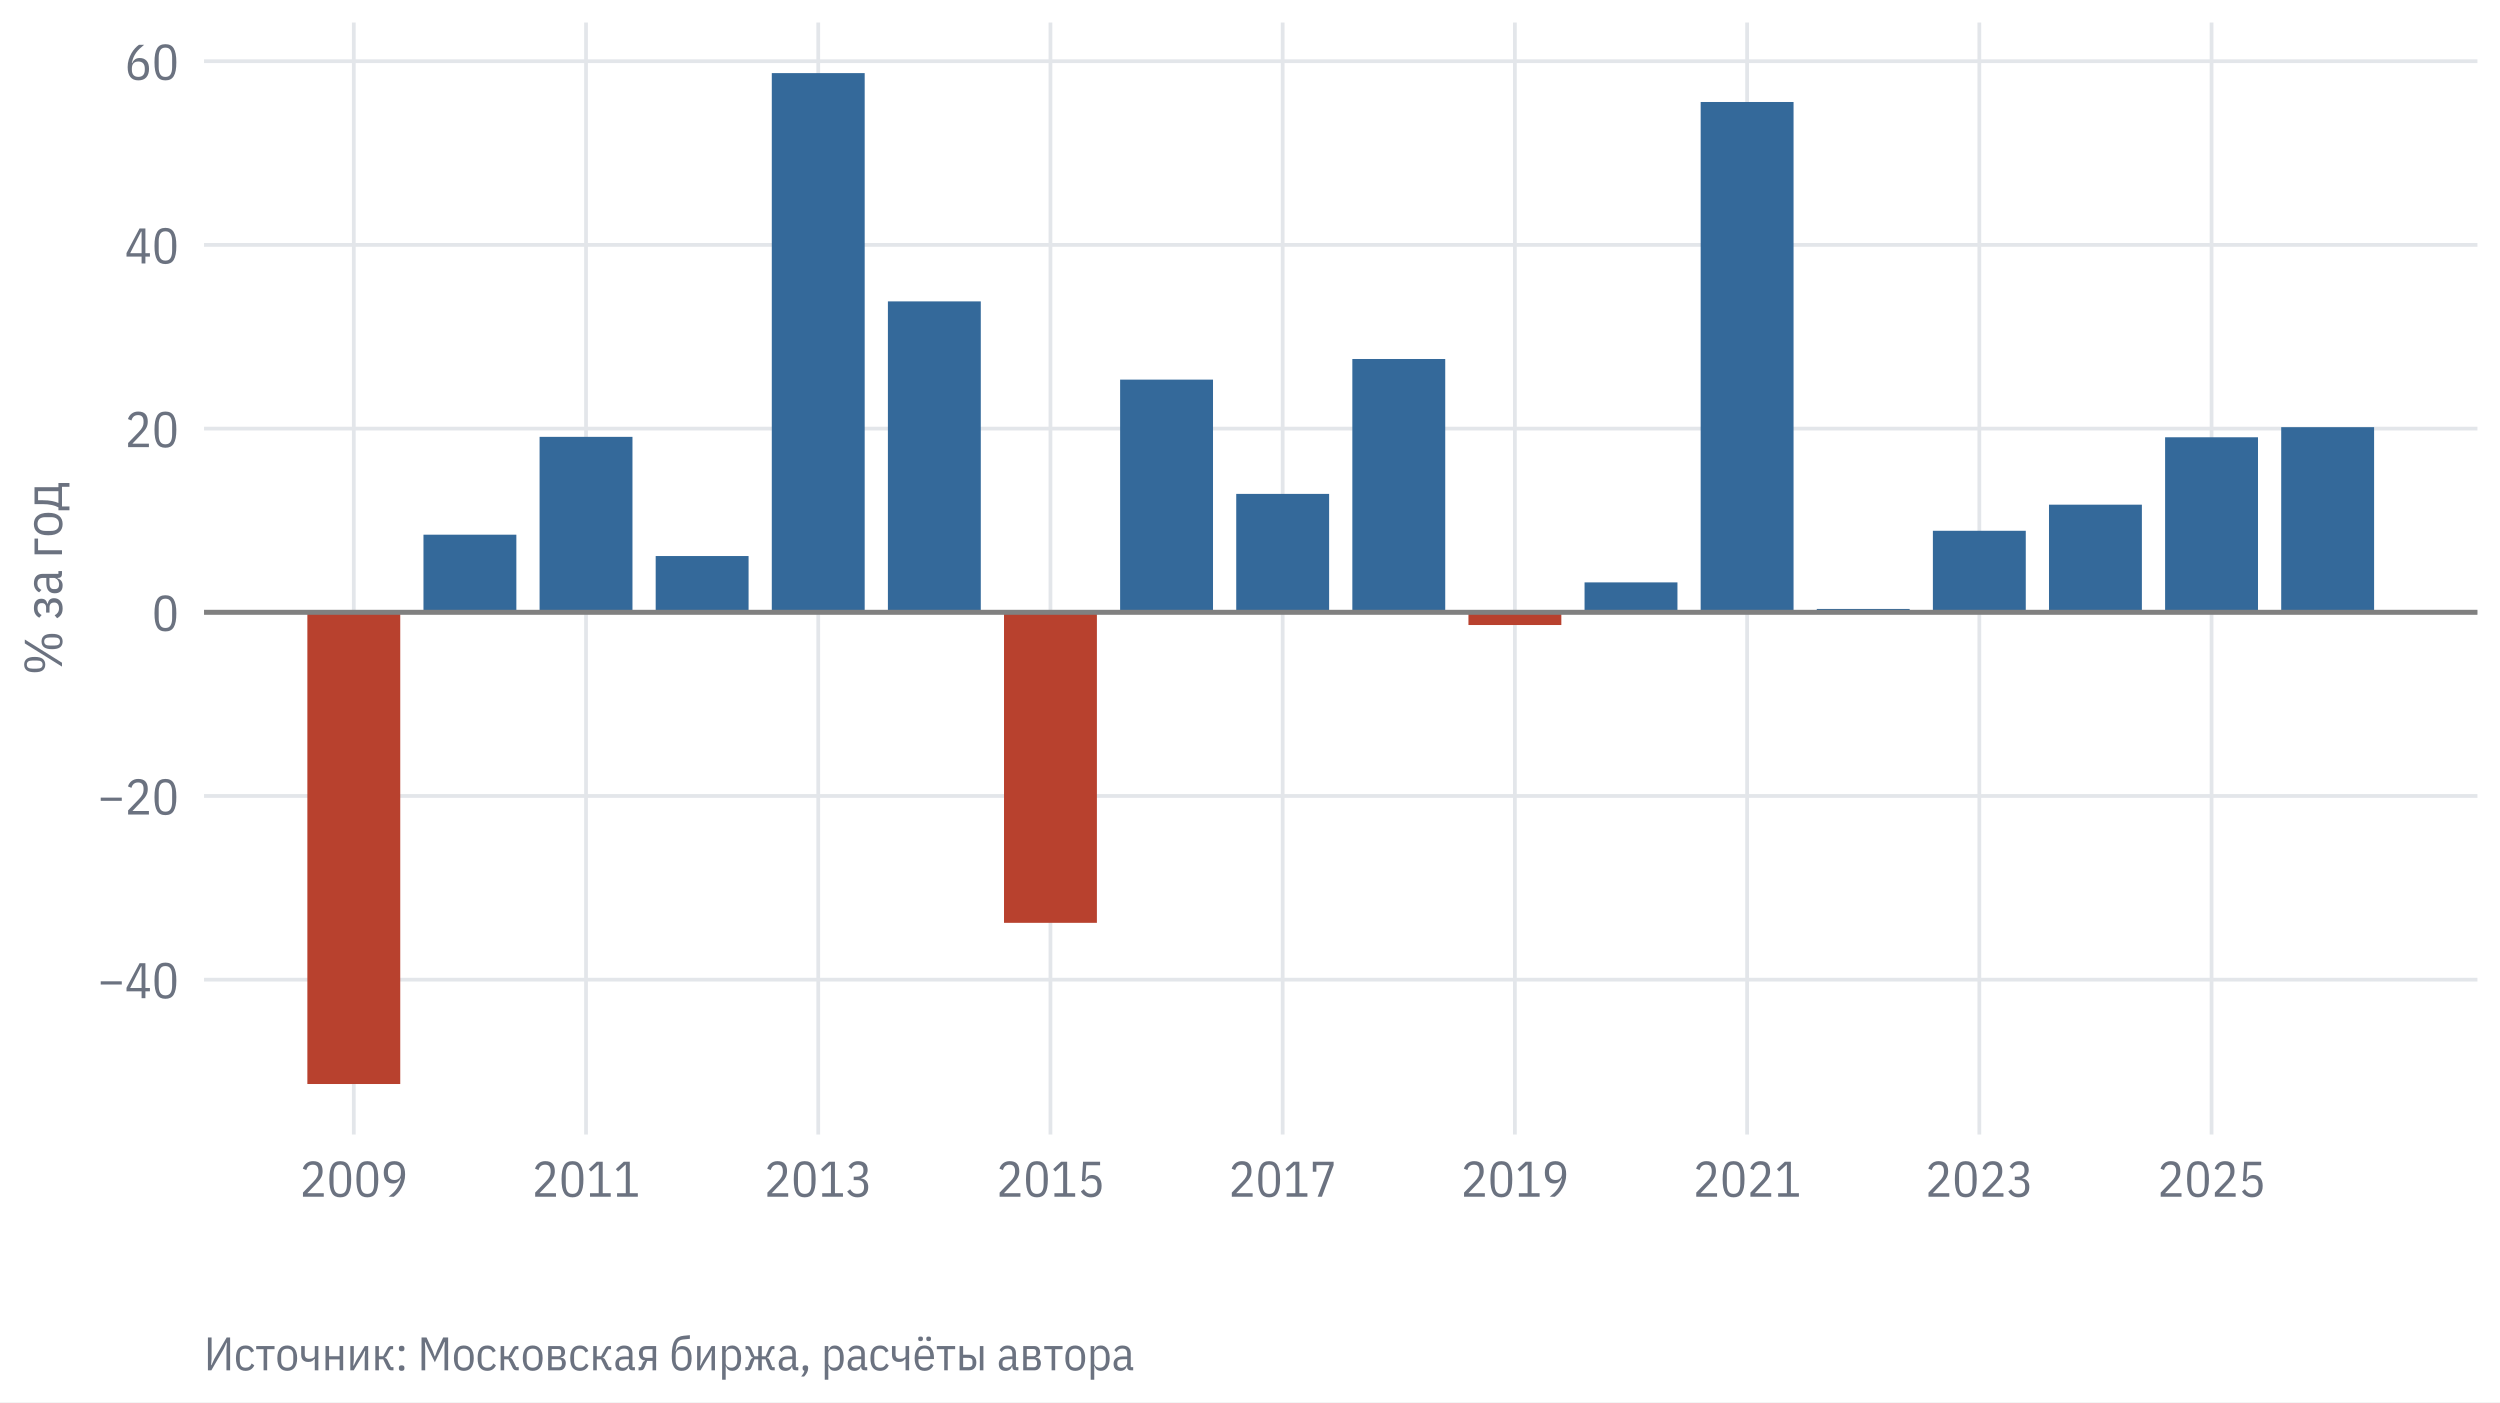
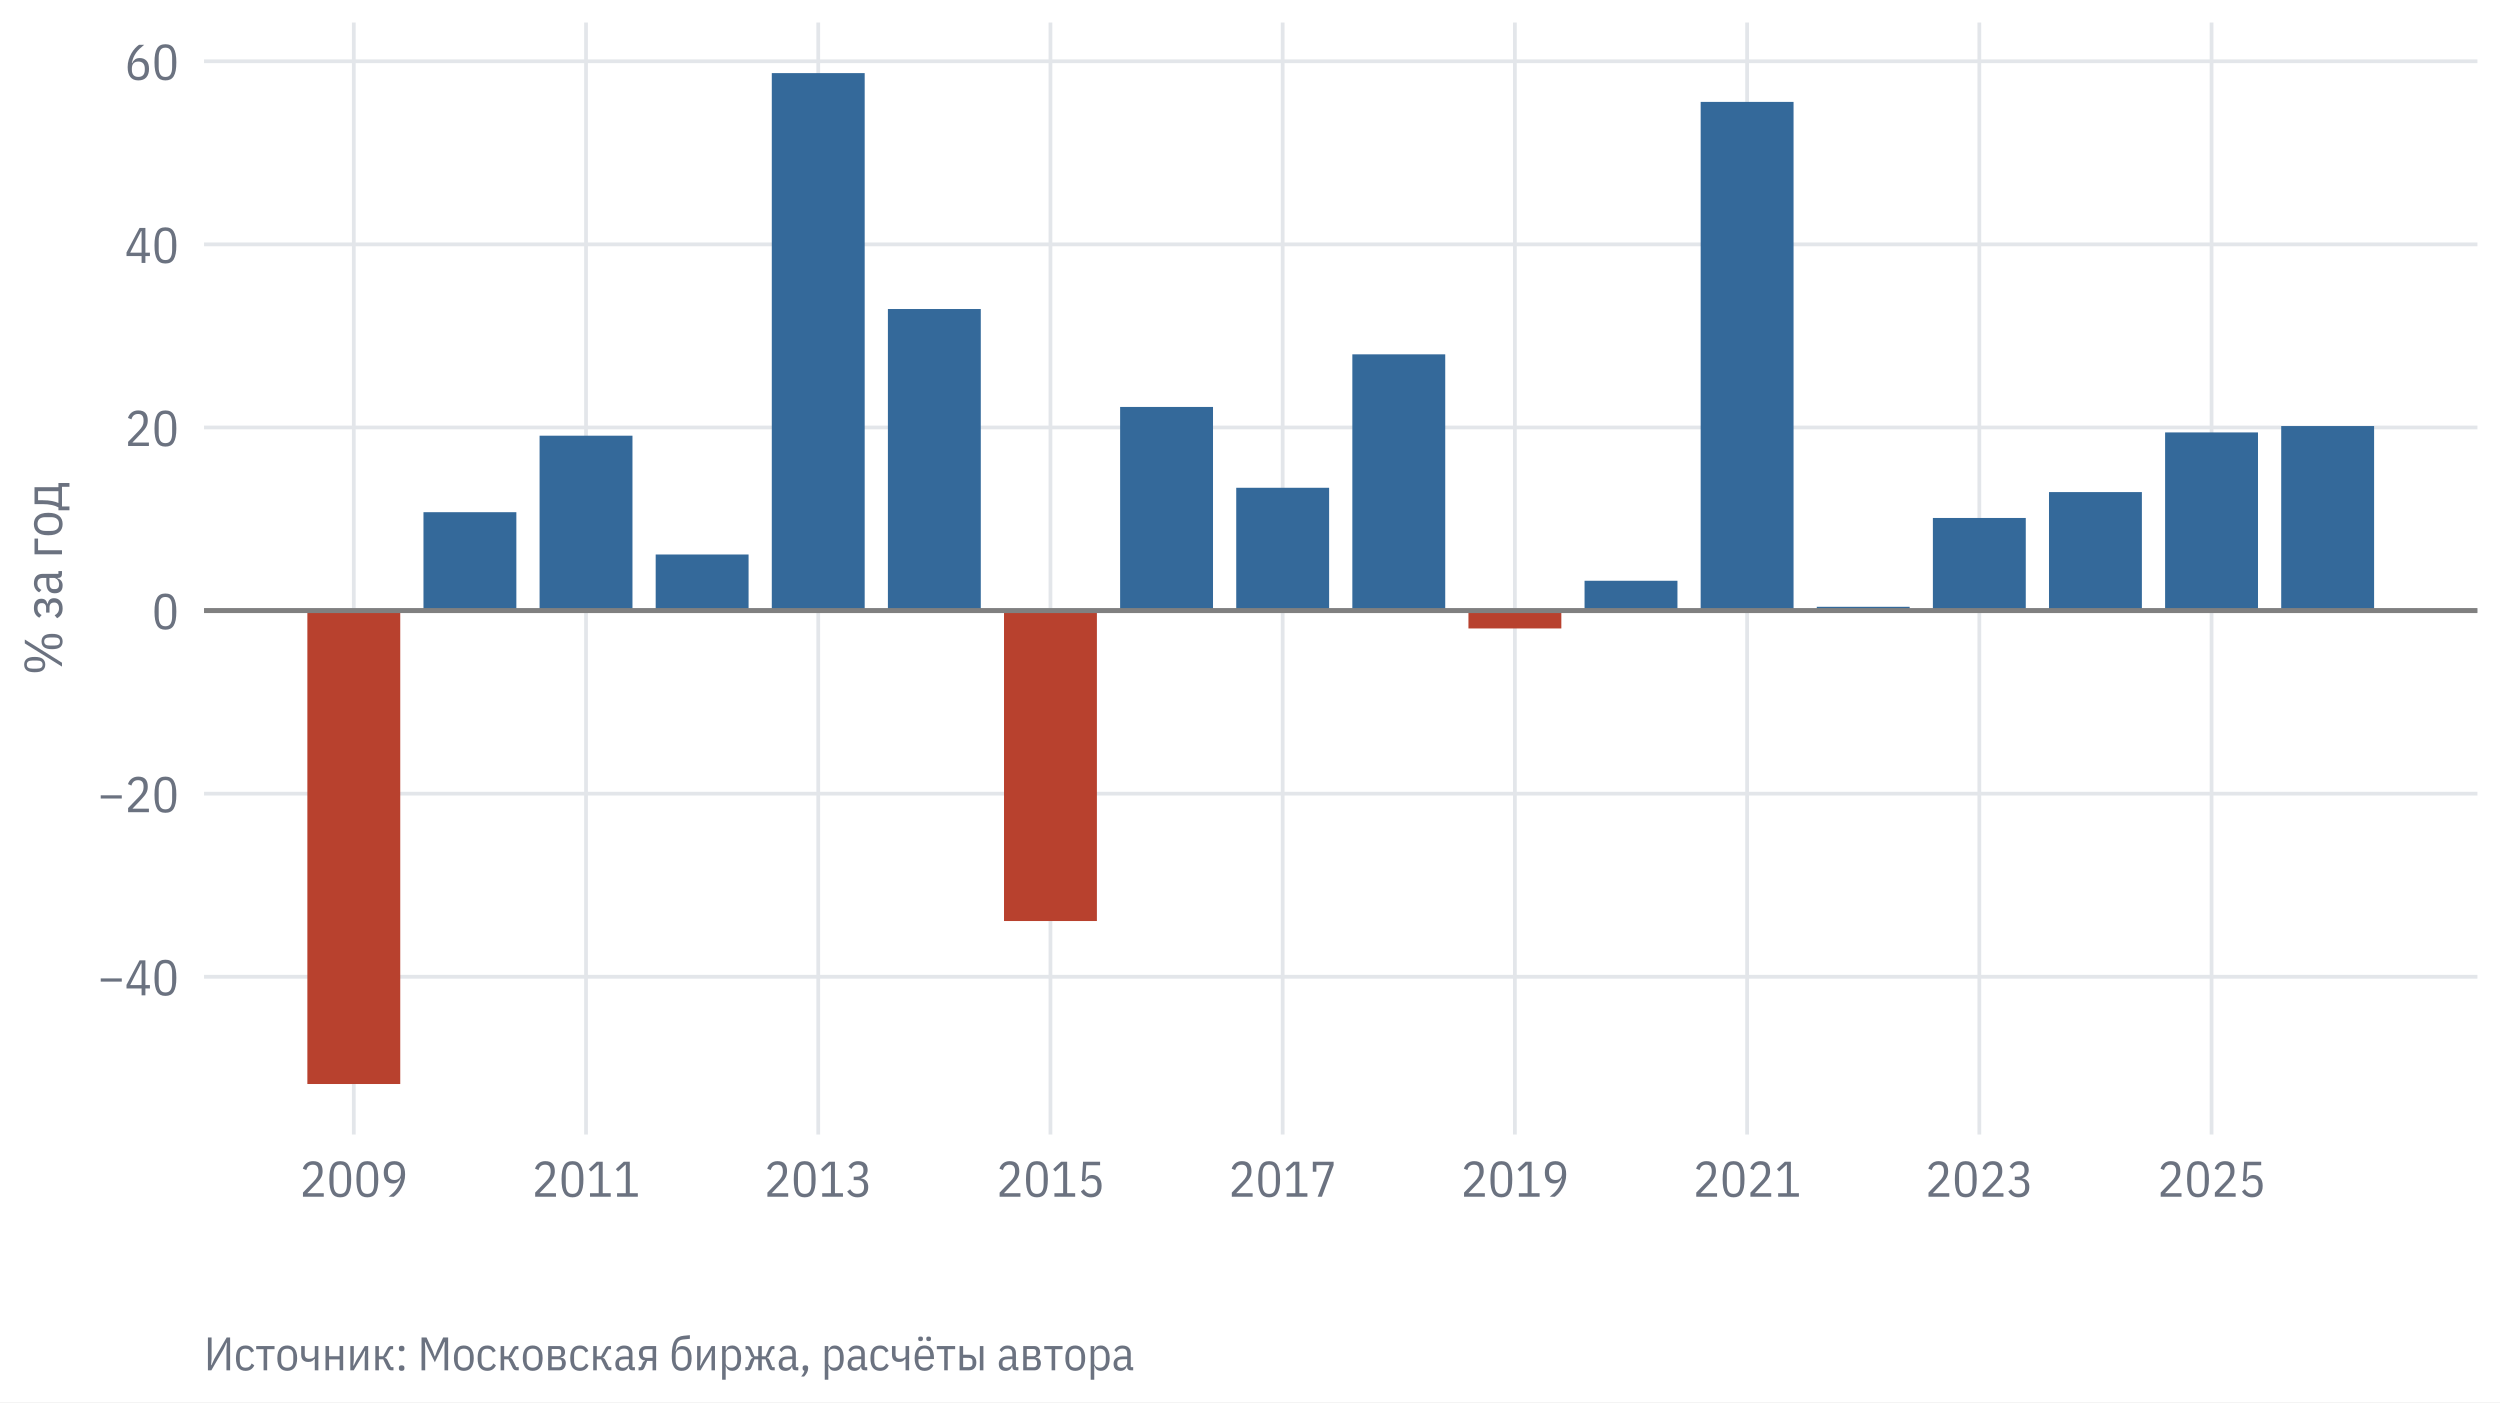
<svg xmlns="http://www.w3.org/2000/svg" xmlns:xlink="http://www.w3.org/1999/xlink" width="398.85pt" height="223.718pt" viewBox="0 0 398.85 223.718" version="1.1">
  <defs>
    <style type="text/css">*{stroke-linejoin: round; stroke-linecap: butt}</style>
  </defs>
  <g id="figure_1">
    <g id="patch_1">
      <path d="M 0 223.718  L 398.85 223.718  L 398.85 0  L 0 0  z " style="fill: #ffffff" />
    </g>
    <g id="axes_1">
      <g id="patch_2">
        <path d="M 32.55 181.008  L 395.25 181.008  L 395.25 3.6  L 32.55 3.6  z " style="fill: #ffffff" />
      </g>
      <g id="matplotlib.axis_1">
        <g id="xtick_1">
          <g id="line2d_1">
-             <path d="M 56.446 181.008  L 56.446 3.6  " clip-path="url(#pfe42e53e49)" style="fill: none; stroke: #e3e6ea; stroke-width: 0.6; stroke-linecap: square" />
+             <path d="M 56.446 181.008  L 56.446 3.6  " clip-path="url(#p28e1a726ca)" style="fill: none; stroke: #e3e6ea; stroke-width: 0.6; stroke-linecap: square" />
          </g>
          <g id="line2d_2" />
          <g id="text_1">
            <g style="fill: #6b7280" transform="translate(47.80597 190.928) scale(0.08 -0.08)">
              <defs>
                <path id="IBMPlexSansCond-32" d="M 3078 0  L 422 0  L 422 531  L 1779 1939  Q 2106 2272 2250 2557  Q 2394 2842 2394 3123  L 2394 3290  Q 2394 4090 1696 4090  Q 1350 4090 1142 3910  Q 934 3731 851 3405  L 403 3584  Q 467 3789 582 3965  Q 698 4141 861 4269  Q 1024 4397 1235 4470  Q 1446 4544 1709 4544  Q 2336 4544 2633 4221  Q 2931 3898 2931 3270  Q 2931 3053 2892 2864  Q 2854 2675 2758 2486  Q 2662 2298 2499 2090  Q 2336 1882 2086 1619  L 973 448  L 3078 448  L 3078 0  z " transform="scale(0.015625)" />
                <path id="IBMPlexSansCond-30" d="M 1728 -77  Q 1363 -77 1100 51  Q 838 179 668 457  Q 499 736 416 1174  Q 333 1613 333 2234  Q 333 2854 416 3292  Q 499 3731 668 4009  Q 838 4288 1100 4416  Q 1363 4544 1728 4544  Q 2093 4544 2355 4416  Q 2618 4288 2787 4009  Q 2957 3731 3040 3292  Q 3123 2854 3123 2234  Q 3123 1613 3040 1174  Q 2957 736 2787 457  Q 2618 179 2355 51  Q 2093 -77 1728 -77  z M 1728 365  Q 2189 365 2387 694  Q 2586 1024 2586 1619  L 2586 2848  Q 2586 3443 2387 3772  Q 2189 4102 1728 4102  Q 1267 4102 1068 3772  Q 870 3443 870 2848  L 870 1619  Q 870 1024 1068 694  Q 1267 365 1728 365  z " transform="scale(0.015625)" />
                <path id="IBMPlexSansCond-39" d="M 3091 2848  Q 3091 2342 2956 1900  Q 2822 1459 2614 1094  Q 2406 730 2150 451  Q 1894 173 1645 0  L 986 0  Q 1312 262 1568 508  Q 1824 755 2016 1024  Q 2208 1293 2342 1609  Q 2477 1926 2560 2323  L 2496 2323  Q 2394 2054 2163 1872  Q 1933 1690 1549 1690  Q 1005 1690 685 2032  Q 365 2374 365 3072  Q 365 3770 710 4157  Q 1056 4544 1728 4544  Q 2400 4544 2745 4112  Q 3091 3680 3091 2848  z M 1728 2138  Q 2131 2138 2342 2365  Q 2554 2592 2554 3053  L 2554 3181  Q 2554 3642 2342 3869  Q 2131 4096 1728 4096  Q 1325 4096 1113 3869  Q 902 3642 902 3181  L 902 3053  Q 902 2592 1113 2365  Q 1325 2138 1728 2138  z " transform="scale(0.015625)" />
              </defs>
              <use xlink:href="#IBMPlexSansCond-32" />
              <use xlink:href="#IBMPlexSansCond-30" x="54" />
              <use xlink:href="#IBMPlexSansCond-30" x="108" />
              <use xlink:href="#IBMPlexSansCond-39" x="162" />
            </g>
          </g>
        </g>
        <g id="xtick_2">
          <g id="line2d_3">
-             <path d="M 93.494 181.008  L 93.494 3.6  " clip-path="url(#pfe42e53e49)" style="fill: none; stroke: #e3e6ea; stroke-width: 0.6; stroke-linecap: square" />
+             <path d="M 93.494 181.008  L 93.494 3.6  " clip-path="url(#p28e1a726ca)" style="fill: none; stroke: #e3e6ea; stroke-width: 0.6; stroke-linecap: square" />
          </g>
          <g id="line2d_4" />
          <g id="text_2">
            <g style="fill: #6b7280" transform="translate(84.85397 190.928) scale(0.08 -0.08)">
              <defs>
                <path id="IBMPlexSansCond-31" d="M 506 0  L 506 448  L 1619 448  L 1619 4090  L 1581 4090  L 634 3213  L 346 3526  L 1357 4467  L 2131 4467  L 2131 448  L 3155 448  L 3155 0  L 506 0  z " transform="scale(0.015625)" />
              </defs>
              <use xlink:href="#IBMPlexSansCond-32" />
              <use xlink:href="#IBMPlexSansCond-30" x="54" />
              <use xlink:href="#IBMPlexSansCond-31" x="108" />
              <use xlink:href="#IBMPlexSansCond-31" x="162" />
            </g>
          </g>
        </g>
        <g id="xtick_3">
          <g id="line2d_5">
-             <path d="M 130.542 181.008  L 130.542 3.6  " clip-path="url(#pfe42e53e49)" style="fill: none; stroke: #e3e6ea; stroke-width: 0.6; stroke-linecap: square" />
+             <path d="M 130.542 181.008  L 130.542 3.6  " clip-path="url(#p28e1a726ca)" style="fill: none; stroke: #e3e6ea; stroke-width: 0.6; stroke-linecap: square" />
          </g>
          <g id="line2d_6" />
          <g id="text_3">
            <g style="fill: #6b7280" transform="translate(121.902 190.928) scale(0.08 -0.08)">
              <defs>
                <path id="IBMPlexSansCond-33" d="M 1504 2566  Q 1907 2566 2108 2761  Q 2310 2957 2310 3296  L 2310 3392  Q 2310 3770 2118 3930  Q 1926 4090 1600 4090  Q 1293 4090 1101 3949  Q 909 3808 781 3539  L 410 3827  Q 486 3962 595 4093  Q 704 4224 854 4323  Q 1005 4422 1197 4483  Q 1389 4544 1632 4544  Q 1907 4544 2131 4477  Q 2355 4410 2515 4272  Q 2675 4134 2761 3923  Q 2848 3712 2848 3424  Q 2848 3200 2784 3021  Q 2720 2842 2611 2714  Q 2502 2586 2358 2502  Q 2214 2419 2048 2387  L 2048 2323  Q 2227 2304 2387 2227  Q 2547 2150 2668 2016  Q 2790 1882 2857 1683  Q 2925 1485 2925 1222  Q 2925 621 2569 272  Q 2214 -77 1555 -77  Q 1293 -77 1088 -13  Q 883 51 726 153  Q 570 256 451 390  Q 333 525 237 666  L 621 954  Q 774 691 976 534  Q 1178 378 1542 378  Q 1958 378 2172 579  Q 2387 781 2387 1197  L 2387 1299  Q 2387 1715 2172 1916  Q 1958 2118 1542 2118  L 1069 2118  L 1069 2566  L 1504 2566  z " transform="scale(0.015625)" />
              </defs>
              <use xlink:href="#IBMPlexSansCond-32" />
              <use xlink:href="#IBMPlexSansCond-30" x="54" />
              <use xlink:href="#IBMPlexSansCond-31" x="108" />
              <use xlink:href="#IBMPlexSansCond-33" x="162" />
            </g>
          </g>
        </g>
        <g id="xtick_4">
          <g id="line2d_7">
-             <path d="M 167.59 181.008  L 167.59 3.6  " clip-path="url(#pfe42e53e49)" style="fill: none; stroke: #e3e6ea; stroke-width: 0.6; stroke-linecap: square" />
+             <path d="M 167.59 181.008  L 167.59 3.6  " clip-path="url(#p28e1a726ca)" style="fill: none; stroke: #e3e6ea; stroke-width: 0.6; stroke-linecap: square" />
          </g>
          <g id="line2d_8" />
          <g id="text_4">
            <g style="fill: #6b7280" transform="translate(158.95 190.928) scale(0.08 -0.08)">
              <defs>
                <path id="IBMPlexSansCond-35" d="M 2880 4019  L 1114 4019  L 998 2246  L 1062 2246  Q 1152 2477 1350 2627  Q 1549 2778 1888 2778  Q 2150 2778 2368 2691  Q 2586 2605 2742 2432  Q 2899 2259 2985 2000  Q 3072 1741 3072 1395  Q 3072 678 2717 300  Q 2362 -77 1715 -77  Q 1267 -77 931 140  Q 595 358 429 678  L 813 966  Q 966 678 1184 528  Q 1402 378 1715 378  Q 2138 378 2336 608  Q 2534 838 2534 1280  L 2534 1434  Q 2534 1875 2336 2105  Q 2138 2336 1715 2336  Q 1427 2336 1267 2227  Q 1107 2118 992 1958  L 557 2016  L 704 4467  L 2880 4467  L 2880 4019  z " transform="scale(0.015625)" />
              </defs>
              <use xlink:href="#IBMPlexSansCond-32" />
              <use xlink:href="#IBMPlexSansCond-30" x="54" />
              <use xlink:href="#IBMPlexSansCond-31" x="108" />
              <use xlink:href="#IBMPlexSansCond-35" x="162" />
            </g>
          </g>
        </g>
        <g id="xtick_5">
          <g id="line2d_9">
-             <path d="M 204.638 181.008  L 204.638 3.6  " clip-path="url(#pfe42e53e49)" style="fill: none; stroke: #e3e6ea; stroke-width: 0.6; stroke-linecap: square" />
+             <path d="M 204.638 181.008  L 204.638 3.6  " clip-path="url(#p28e1a726ca)" style="fill: none; stroke: #e3e6ea; stroke-width: 0.6; stroke-linecap: square" />
          </g>
          <g id="line2d_10" />
          <g id="text_5">
            <g style="fill: #6b7280" transform="translate(195.998 190.928) scale(0.08 -0.08)">
              <defs>
                <path id="IBMPlexSansCond-37" d="M 1005 0  L 2528 4026  L 845 4026  L 845 3194  L 390 3194  L 390 4467  L 3046 4467  L 3046 4019  L 1549 0  L 1005 0  z " transform="scale(0.015625)" />
              </defs>
              <use xlink:href="#IBMPlexSansCond-32" />
              <use xlink:href="#IBMPlexSansCond-30" x="54" />
              <use xlink:href="#IBMPlexSansCond-31" x="108" />
              <use xlink:href="#IBMPlexSansCond-37" x="162" />
            </g>
          </g>
        </g>
        <g id="xtick_6">
          <g id="line2d_11">
-             <path d="M 241.686 181.008  L 241.686 3.6  " clip-path="url(#pfe42e53e49)" style="fill: none; stroke: #e3e6ea; stroke-width: 0.6; stroke-linecap: square" />
+             <path d="M 241.686 181.008  L 241.686 3.6  " clip-path="url(#p28e1a726ca)" style="fill: none; stroke: #e3e6ea; stroke-width: 0.6; stroke-linecap: square" />
          </g>
          <g id="line2d_12" />
          <g id="text_6">
            <g style="fill: #6b7280" transform="translate(233.046 190.928) scale(0.08 -0.08)">
              <use xlink:href="#IBMPlexSansCond-32" />
              <use xlink:href="#IBMPlexSansCond-30" x="54" />
              <use xlink:href="#IBMPlexSansCond-31" x="108" />
              <use xlink:href="#IBMPlexSansCond-39" x="162" />
            </g>
          </g>
        </g>
        <g id="xtick_7">
          <g id="line2d_13">
-             <path d="M 278.734 181.008  L 278.734 3.6  " clip-path="url(#pfe42e53e49)" style="fill: none; stroke: #e3e6ea; stroke-width: 0.6; stroke-linecap: square" />
+             <path d="M 278.734 181.008  L 278.734 3.6  " clip-path="url(#p28e1a726ca)" style="fill: none; stroke: #e3e6ea; stroke-width: 0.6; stroke-linecap: square" />
          </g>
          <g id="line2d_14" />
          <g id="text_7">
            <g style="fill: #6b7280" transform="translate(270.094 190.928) scale(0.08 -0.08)">
              <use xlink:href="#IBMPlexSansCond-32" />
              <use xlink:href="#IBMPlexSansCond-30" x="54" />
              <use xlink:href="#IBMPlexSansCond-32" x="108" />
              <use xlink:href="#IBMPlexSansCond-31" x="162" />
            </g>
          </g>
        </g>
        <g id="xtick_8">
          <g id="line2d_15">
-             <path d="M 315.782 181.008  L 315.782 3.6  " clip-path="url(#pfe42e53e49)" style="fill: none; stroke: #e3e6ea; stroke-width: 0.6; stroke-linecap: square" />
+             <path d="M 315.782 181.008  L 315.782 3.6  " clip-path="url(#p28e1a726ca)" style="fill: none; stroke: #e3e6ea; stroke-width: 0.6; stroke-linecap: square" />
          </g>
          <g id="line2d_16" />
          <g id="text_8">
            <g style="fill: #6b7280" transform="translate(307.142 190.928) scale(0.08 -0.08)">
              <use xlink:href="#IBMPlexSansCond-32" />
              <use xlink:href="#IBMPlexSansCond-30" x="54" />
              <use xlink:href="#IBMPlexSansCond-32" x="108" />
              <use xlink:href="#IBMPlexSansCond-33" x="162" />
            </g>
          </g>
        </g>
        <g id="xtick_9">
          <g id="line2d_17">
-             <path d="M 352.83 181.008  L 352.83 3.6  " clip-path="url(#pfe42e53e49)" style="fill: none; stroke: #e3e6ea; stroke-width: 0.6; stroke-linecap: square" />
+             <path d="M 352.83 181.008  L 352.83 3.6  " clip-path="url(#p28e1a726ca)" style="fill: none; stroke: #e3e6ea; stroke-width: 0.6; stroke-linecap: square" />
          </g>
          <g id="line2d_18" />
          <g id="text_9">
            <g style="fill: #6b7280" transform="translate(344.19 190.928) scale(0.08 -0.08)">
              <use xlink:href="#IBMPlexSansCond-32" />
              <use xlink:href="#IBMPlexSansCond-30" x="54" />
              <use xlink:href="#IBMPlexSansCond-32" x="108" />
              <use xlink:href="#IBMPlexSansCond-35" x="162" />
            </g>
          </g>
        </g>
      </g>
      <g id="matplotlib.axis_2">
        <g id="ytick_1">
          <g id="line2d_19">
-             <path d="M 32.55 156.294  L 395.25 156.294  " clip-path="url(#pfe42e53e49)" style="fill: none; stroke: #e3e6ea; stroke-width: 0.6; stroke-linecap: square" />
+             <path d="M 32.55 155.832  L 395.25 155.832  " clip-path="url(#p28e1a726ca)" style="fill: none; stroke: #e3e6ea; stroke-width: 0.6; stroke-linecap: square" />
          </g>
          <g id="line2d_20" />
          <g id="text_10">
-             <g style="fill: #6b7280" transform="translate(15.59 159.2543) scale(0.08 -0.08)">
+             <g style="fill: #6b7280" transform="translate(15.59 158.7917) scale(0.08 -0.08)">
              <defs>
                <path id="IBMPlexSansCond-2212" d="M 384 1747  L 384 2157  L 3072 2157  L 3072 1747  L 384 1747  z " transform="scale(0.015625)" />
                <path id="IBMPlexSansCond-34" d="M 2144 0  L 2144 877  L 218 877  L 218 1331  L 1882 4467  L 2630 4467  L 2630 1306  L 3206 1306  L 3206 877  L 2630 877  L 2630 0  L 2144 0  z M 685 1306  L 2144 1306  L 2144 4058  L 2080 4058  L 685 1306  z " transform="scale(0.015625)" />
              </defs>
              <use xlink:href="#IBMPlexSansCond-2212" />
              <use xlink:href="#IBMPlexSansCond-34" x="54" />
              <use xlink:href="#IBMPlexSansCond-30" x="108" />
            </g>
          </g>
        </g>
        <g id="ytick_2">
          <g id="line2d_21">
-             <path d="M 32.55 126.989  L 395.25 126.989  " clip-path="url(#pfe42e53e49)" style="fill: none; stroke: #e3e6ea; stroke-width: 0.6; stroke-linecap: square" />
+             <path d="M 32.55 126.62  L 395.25 126.62  " clip-path="url(#p28e1a726ca)" style="fill: none; stroke: #e3e6ea; stroke-width: 0.6; stroke-linecap: square" />
          </g>
          <g id="line2d_22" />
          <g id="text_11">
-             <g style="fill: #6b7280" transform="translate(15.59 129.9489) scale(0.08 -0.08)">
+             <g style="fill: #6b7280" transform="translate(15.59 129.5801) scale(0.08 -0.08)">
              <use xlink:href="#IBMPlexSansCond-2212" />
              <use xlink:href="#IBMPlexSansCond-32" x="54" />
              <use xlink:href="#IBMPlexSansCond-30" x="108" />
            </g>
          </g>
        </g>
        <g id="ytick_3">
          <g id="line2d_23">
-             <path d="M 32.55 97.684  L 395.25 97.684  " clip-path="url(#pfe42e53e49)" style="fill: none; stroke: #e3e6ea; stroke-width: 0.6; stroke-linecap: square" />
+             <path d="M 32.55 97.408  L 395.25 97.408  " clip-path="url(#p28e1a726ca)" style="fill: none; stroke: #e3e6ea; stroke-width: 0.6; stroke-linecap: square" />
          </g>
          <g id="line2d_24" />
          <g id="text_12">
-             <g style="fill: #6b7280" transform="translate(24.23 100.6436) scale(0.08 -0.08)">
+             <g style="fill: #6b7280" transform="translate(24.23 100.3685) scale(0.08 -0.08)">
              <use xlink:href="#IBMPlexSansCond-30" />
            </g>
          </g>
        </g>
        <g id="ytick_4">
          <g id="line2d_25">
-             <path d="M 32.55 68.378  L 395.25 68.378  " clip-path="url(#pfe42e53e49)" style="fill: none; stroke: #e3e6ea; stroke-width: 0.6; stroke-linecap: square" />
+             <path d="M 32.55 68.197  L 395.25 68.197  " clip-path="url(#p28e1a726ca)" style="fill: none; stroke: #e3e6ea; stroke-width: 0.6; stroke-linecap: square" />
          </g>
          <g id="line2d_26" />
          <g id="text_13">
-             <g style="fill: #6b7280" transform="translate(19.91 71.3382) scale(0.08 -0.08)">
+             <g style="fill: #6b7280" transform="translate(19.91 71.15682) scale(0.08 -0.08)">
              <use xlink:href="#IBMPlexSansCond-32" />
              <use xlink:href="#IBMPlexSansCond-30" x="54" />
            </g>
          </g>
        </g>
        <g id="ytick_5">
          <g id="line2d_27">
-             <path d="M 32.55 39.073  L 395.25 39.073  " clip-path="url(#pfe42e53e49)" style="fill: none; stroke: #e3e6ea; stroke-width: 0.6; stroke-linecap: square" />
+             <path d="M 32.55 38.985  L 395.25 38.985  " clip-path="url(#p28e1a726ca)" style="fill: none; stroke: #e3e6ea; stroke-width: 0.6; stroke-linecap: square" />
          </g>
          <g id="line2d_28" />
          <g id="text_14">
-             <g style="fill: #6b7280" transform="translate(19.91 42.03284) scale(0.08 -0.08)">
+             <g style="fill: #6b7280" transform="translate(19.91 41.94518) scale(0.08 -0.08)">
              <use xlink:href="#IBMPlexSansCond-34" />
              <use xlink:href="#IBMPlexSansCond-30" x="54" />
            </g>
          </g>
        </g>
        <g id="ytick_6">
          <g id="line2d_29">
-             <path d="M 32.55 9.767  L 395.25 9.767  " clip-path="url(#pfe42e53e49)" style="fill: none; stroke: #e3e6ea; stroke-width: 0.6; stroke-linecap: square" />
+             <path d="M 32.55 9.774  L 395.25 9.774  " clip-path="url(#p28e1a726ca)" style="fill: none; stroke: #e3e6ea; stroke-width: 0.6; stroke-linecap: square" />
          </g>
          <g id="line2d_30" />
          <g id="text_15">
-             <g style="fill: #6b7280" transform="translate(19.91 12.72748) scale(0.08 -0.08)">
+             <g style="fill: #6b7280" transform="translate(19.91 12.73354) scale(0.08 -0.08)">
              <defs>
                <path id="IBMPlexSansCond-36" d="M 1728 -77  Q 1056 -77 710 355  Q 365 787 365 1619  Q 365 2125 499 2566  Q 634 3008 842 3373  Q 1050 3738 1306 4016  Q 1562 4294 1811 4467  L 2470 4467  Q 2144 4205 1888 3958  Q 1632 3712 1440 3443  Q 1248 3174 1113 2857  Q 979 2541 896 2144  L 960 2144  Q 1062 2413 1292 2595  Q 1523 2778 1907 2778  Q 2451 2778 2771 2435  Q 3091 2093 3091 1395  Q 3091 698 2745 310  Q 2400 -77 1728 -77  z M 1728 371  Q 2131 371 2342 598  Q 2554 826 2554 1286  L 2554 1414  Q 2554 1875 2342 2102  Q 2131 2330 1728 2330  Q 1325 2330 1113 2102  Q 902 1875 902 1414  L 902 1286  Q 902 826 1113 598  Q 1325 371 1728 371  z " transform="scale(0.015625)" />
              </defs>
              <use xlink:href="#IBMPlexSansCond-36" />
              <use xlink:href="#IBMPlexSansCond-30" x="54" />
            </g>
          </g>
        </g>
        <g id="text_16">
          <g style="fill: #6b7280" transform="translate(9.89 107.7448) rotate(-90) scale(0.085 -0.085)">
            <defs>
              <path id="IBMPlexSansCond-25" d="M 1050 0  L 3840 4467  L 4307 4467  L 1517 0  L 1050 0  z M 1293 2010  Q 851 2010 611 2307  Q 371 2605 371 3277  Q 371 3949 611 4246  Q 851 4544 1293 4544  Q 1734 4544 1974 4246  Q 2214 3949 2214 3277  Q 2214 2605 1974 2307  Q 1734 2010 1293 2010  z M 1293 2330  Q 1536 2330 1657 2490  Q 1779 2650 1779 3021  L 1779 3533  Q 1779 3904 1657 4064  Q 1536 4224 1293 4224  Q 1050 4224 928 4064  Q 806 3904 806 3533  L 806 3021  Q 806 2650 928 2490  Q 1050 2330 1293 2330  z M 4064 -77  Q 3622 -77 3382 220  Q 3142 518 3142 1190  Q 3142 1862 3382 2160  Q 3622 2458 4064 2458  Q 4506 2458 4746 2160  Q 4986 1862 4986 1190  Q 4986 518 4746 220  Q 4506 -77 4064 -77  z M 4064 243  Q 4307 243 4428 403  Q 4550 563 4550 934  L 4550 1446  Q 4550 1818 4428 1978  Q 4307 2138 4064 2138  Q 3821 2138 3699 1978  Q 3578 1818 3578 1446  L 3578 934  Q 3578 563 3699 403  Q 3821 243 4064 243  z " transform="scale(0.015625)" />
              <path id="IBMPlexSansCond-20" transform="scale(0.015625)" />
              <path id="IBMPlexSansCond-437" d="M 1331 -77  Q 877 -77 601 96  Q 326 269 147 589  L 506 883  Q 621 640 832 499  Q 1043 358 1331 358  Q 1677 358 1853 508  Q 2029 659 2029 896  L 2029 973  Q 2029 1229 1881 1363  Q 1734 1498 1466 1498  L 826 1498  L 826 1907  L 1408 1907  Q 1677 1907 1821 2035  Q 1965 2163 1965 2387  L 1965 2470  Q 1965 2682 1814 2810  Q 1664 2938 1344 2938  Q 1037 2938 841 2803  Q 646 2669 531 2445  L 211 2726  Q 358 3014 636 3193  Q 915 3373 1370 3373  Q 1920 3373 2205 3139  Q 2490 2906 2490 2490  Q 2490 2182 2346 2012  Q 2202 1843 1914 1766  L 1914 1702  Q 2259 1638 2406 1446  Q 2554 1254 2554 954  Q 2554 480 2224 201  Q 1894 -77 1331 -77  z " transform="scale(0.015625)" />
              <path id="IBMPlexSansCond-430" d="M 2573 0  Q 2099 0 2099 474  L 2099 538  L 2035 538  Q 1952 237 1731 80  Q 1510 -77 1203 -77  Q 723 -77 486 166  Q 250 410 250 883  Q 250 1344 554 1613  Q 858 1882 1504 1882  L 2099 1882  L 2099 2246  Q 2099 2611 1936 2784  Q 1773 2957 1421 2957  Q 1133 2957 957 2832  Q 781 2707 653 2470  L 365 2739  Q 493 3008 774 3190  Q 1056 3373 1440 3373  Q 2003 3373 2294 3101  Q 2586 2829 2586 2298  L 2586 429  L 2918 429  L 2918 0  L 2573 0  z M 1325 346  Q 1491 346 1635 403  Q 1779 461 1881 553  Q 1984 646 2041 764  Q 2099 883 2099 1011  L 2099 1510  L 1491 1510  Q 1107 1510 931 1382  Q 755 1254 755 1011  L 755 832  Q 755 582 908 464  Q 1062 346 1325 346  z " transform="scale(0.015625)" />
              <path id="IBMPlexSansCond-433" d="M 486 3302  L 2374 3302  L 2374 2874  L 973 2874  L 973 0  L 486 0  L 486 3302  z " transform="scale(0.015625)" />
              <path id="IBMPlexSansCond-43e" d="M 1613 -77  Q 1325 -77 1075 19  Q 826 115 646 326  Q 467 538 364 864  Q 262 1190 262 1651  Q 262 2112 364 2438  Q 467 2765 646 2976  Q 826 3187 1075 3283  Q 1325 3379 1613 3379  Q 1901 3379 2150 3283  Q 2400 3187 2579 2976  Q 2758 2765 2860 2438  Q 2963 2112 2963 1651  Q 2963 1190 2860 864  Q 2758 538 2579 326  Q 2400 115 2150 19  Q 1901 -77 1613 -77  z M 1613 358  Q 2010 358 2224 595  Q 2438 832 2438 1318  L 2438 1984  Q 2438 2470 2224 2707  Q 2010 2944 1613 2944  Q 1216 2944 1001 2707  Q 787 2470 787 1984  L 787 1318  Q 787 832 1001 595  Q 1216 358 1613 358  z " transform="scale(0.015625)" />
              <path id="IBMPlexSansCond-434" d="M 45 429  L 390 429  Q 563 755 672 1232  Q 781 1709 781 2342  L 781 3302  L 2816 3302  L 2816 429  L 3315 429  L 3315 -896  L 2861 -896  L 2861 0  L 499 0  L 499 -896  L 45 -896  L 45 429  z M 2330 429  L 2330 2874  L 1248 2874  L 1248 2323  Q 1248 1651 1149 1187  Q 1050 723 915 429  L 2330 429  z " transform="scale(0.015625)" />
            </defs>
            <use xlink:href="#IBMPlexSansCond-25" />
            <use xlink:href="#IBMPlexSansCond-20" x="83.7" />
            <use xlink:href="#IBMPlexSansCond-437" x="104.9" />
            <use xlink:href="#IBMPlexSansCond-430" x="150.1" />
            <use xlink:href="#IBMPlexSansCond-20" x="198.4" />
            <use xlink:href="#IBMPlexSansCond-433" x="219.6" />
            <use xlink:href="#IBMPlexSansCond-43e" x="258.8" />
            <use xlink:href="#IBMPlexSansCond-434" x="309.2" />
          </g>
        </g>
      </g>
      <g id="patch_3">
-         <path d="M 49.036 97.684  L 63.856 97.684  L 63.856 172.944  L 49.036 172.944  z " clip-path="url(#pfe42e53e49)" style="fill: #b8412e" />
+         <path d="M 49.036 97.408  L 63.856 97.408  L 63.856 172.944  L 49.036 172.944  z " clip-path="url(#p28e1a726ca)" style="fill: #b8412e" />
      </g>
      <g id="patch_4">
-         <path d="M 67.56 97.684  L 82.38 97.684  L 82.38 85.304  L 67.56 85.304  z " clip-path="url(#pfe42e53e49)" style="fill: #34699a" />
+         <path d="M 67.56 97.408  L 82.38 97.408  L 82.38 81.715  L 67.56 81.715  z " clip-path="url(#p28e1a726ca)" style="fill: #34699a" />
      </g>
      <g id="patch_5">
-         <path d="M 86.084 97.684  L 100.904 97.684  L 100.904 69.696  L 86.084 69.696  z " clip-path="url(#pfe42e53e49)" style="fill: #34699a" />
+         <path d="M 86.084 97.408  L 100.904 97.408  L 100.904 69.511  L 86.084 69.511  z " clip-path="url(#p28e1a726ca)" style="fill: #34699a" />
      </g>
      <g id="patch_6">
-         <path d="M 104.608 97.684  L 119.428 97.684  L 119.428 88.71  L 104.608 88.71  z " clip-path="url(#pfe42e53e49)" style="fill: #34699a" />
+         <path d="M 104.608 97.408  L 119.428 97.408  L 119.428 88.464  L 104.608 88.464  z " clip-path="url(#p28e1a726ca)" style="fill: #34699a" />
      </g>
      <g id="patch_7">
-         <path d="M 123.132 97.684  L 137.952 97.684  L 137.952 11.664  L 123.132 11.664  z " clip-path="url(#pfe42e53e49)" style="fill: #34699a" />
+         <path d="M 123.132 97.408  L 137.952 97.408  L 137.952 11.664  L 123.132 11.664  z " clip-path="url(#p28e1a726ca)" style="fill: #34699a" />
      </g>
      <g id="patch_8">
-         <path d="M 141.656 97.684  L 156.476 97.684  L 156.476 48.084  L 141.656 48.084  z " clip-path="url(#pfe42e53e49)" style="fill: #34699a" />
+         <path d="M 141.656 97.408  L 156.476 97.408  L 156.476 49.3  L 141.656 49.3  z " clip-path="url(#p28e1a726ca)" style="fill: #34699a" />
      </g>
      <g id="patch_9">
-         <path d="M 160.18 97.684  L 175 97.684  L 175 147.229  L 160.18 147.229  z " clip-path="url(#pfe42e53e49)" style="fill: #b8412e" />
+         <path d="M 160.18 97.408  L 175 97.408  L 175 146.941  L 160.18 146.941  z " clip-path="url(#p28e1a726ca)" style="fill: #b8412e" />
      </g>
      <g id="patch_10">
-         <path d="M 178.704 97.684  L 193.524 97.684  L 193.524 60.565  L 178.704 60.565  z " clip-path="url(#pfe42e53e49)" style="fill: #34699a" />
+         <path d="M 178.704 97.408  L 193.524 97.408  L 193.524 64.924  L 178.704 64.924  z " clip-path="url(#p28e1a726ca)" style="fill: #34699a" />
      </g>
      <g id="patch_11">
-         <path d="M 197.228 97.684  L 212.048 97.684  L 212.048 78.796  L 197.228 78.796  z " clip-path="url(#pfe42e53e49)" style="fill: #34699a" />
+         <path d="M 197.228 97.408  L 212.048 97.408  L 212.048 77.82  L 197.228 77.82  z " clip-path="url(#p28e1a726ca)" style="fill: #34699a" />
      </g>
      <g id="patch_12">
-         <path d="M 215.752 97.684  L 230.572 97.684  L 230.572 57.274  L 215.752 57.274  z " clip-path="url(#pfe42e53e49)" style="fill: #34699a" />
+         <path d="M 215.752 97.408  L 230.572 97.408  L 230.572 56.531  L 215.752 56.531  z " clip-path="url(#p28e1a726ca)" style="fill: #34699a" />
      </g>
      <g id="patch_13">
-         <path d="M 234.276 97.684  L 249.096 97.684  L 249.096 99.717  L 234.276 99.717  z " clip-path="url(#pfe42e53e49)" style="fill: #b8412e" />
+         <path d="M 234.276 97.408  L 249.096 97.408  L 249.096 100.264  L 234.276 100.264  z " clip-path="url(#p28e1a726ca)" style="fill: #b8412e" />
      </g>
      <g id="patch_14">
-         <path d="M 252.8 97.684  L 267.62 97.684  L 267.62 92.914  L 252.8 92.914  z " clip-path="url(#pfe42e53e49)" style="fill: #34699a" />
+         <path d="M 252.8 97.408  L 267.62 97.408  L 267.62 92.654  L 252.8 92.654  z " clip-path="url(#p28e1a726ca)" style="fill: #34699a" />
      </g>
      <g id="patch_15">
-         <path d="M 271.324 97.684  L 286.144 97.684  L 286.144 16.271  L 271.324 16.271  z " clip-path="url(#pfe42e53e49)" style="fill: #34699a" />
+         <path d="M 271.324 97.408  L 286.144 97.408  L 286.144 16.257  L 271.324 16.257  z " clip-path="url(#p28e1a726ca)" style="fill: #34699a" />
      </g>
      <g id="patch_16">
-         <path d="M 289.848 97.684  L 304.668 97.684  L 304.668 97.152  L 289.848 97.152  z " clip-path="url(#pfe42e53e49)" style="fill: #34699a" />
+         <path d="M 289.848 97.408  L 304.668 97.408  L 304.668 96.809  L 289.848 96.809  z " clip-path="url(#p28e1a726ca)" style="fill: #34699a" />
      </g>
      <g id="patch_17">
-         <path d="M 308.372 97.684  L 323.192 97.684  L 323.192 84.681  L 308.372 84.681  z " clip-path="url(#pfe42e53e49)" style="fill: #34699a" />
+         <path d="M 308.372 97.408  L 323.192 97.408  L 323.192 82.637  L 308.372 82.637  z " clip-path="url(#p28e1a726ca)" style="fill: #34699a" />
      </g>
      <g id="patch_18">
-         <path d="M 326.896 97.684  L 341.716 97.684  L 341.716 80.516  L 326.896 80.516  z " clip-path="url(#pfe42e53e49)" style="fill: #34699a" />
+         <path d="M 326.896 97.408  L 341.716 97.408  L 341.716 78.507  L 326.896 78.507  z " clip-path="url(#p28e1a726ca)" style="fill: #34699a" />
      </g>
      <g id="patch_19">
-         <path d="M 345.42 97.684  L 360.24 97.684  L 360.24 69.762  L 345.42 69.762  z " clip-path="url(#pfe42e53e49)" style="fill: #34699a" />
+         <path d="M 345.42 97.408  L 360.24 97.408  L 360.24 68.988  L 345.42 68.988  z " clip-path="url(#p28e1a726ca)" style="fill: #34699a" />
      </g>
      <g id="patch_20">
-         <path d="M 363.944 97.684  L 378.764 97.684  L 378.764 68.151  L 363.944 68.151  z " clip-path="url(#pfe42e53e49)" style="fill: #34699a" />
+         <path d="M 363.944 97.408  L 378.764 97.408  L 378.764 67.971  L 363.944 67.971  z " clip-path="url(#p28e1a726ca)" style="fill: #34699a" />
      </g>
      <g id="line2d_31">
-         <path d="M 32.55 97.684  L 395.25 97.684  " clip-path="url(#pfe42e53e49)" style="fill: none; stroke: #808080; stroke-width: 0.8; stroke-linecap: square" />
+         <path d="M 32.55 97.408  L 395.25 97.408  " clip-path="url(#p28e1a726ca)" style="fill: none; stroke: #808080; stroke-width: 0.8; stroke-linecap: square" />
      </g>
      <g id="text_17">
        <g style="fill: #6b7280" transform="translate(32.55 218.6178) scale(0.075 -0.075)">
          <defs>
            <path id="IBMPlexSansCond-418" d="M 531 4467  L 1030 4467  L 1030 1613  L 966 704  L 1018 704  L 1395 1542  L 3085 4467  L 3552 4467  L 3552 0  L 3053 0  L 3053 2854  L 3117 3763  L 3066 3763  L 2694 2931  L 998 0  L 531 0  L 531 4467  z " transform="scale(0.015625)" />
            <path id="IBMPlexSansCond-441" d="M 1574 -77  Q 960 -77 611 326  Q 262 730 262 1651  Q 262 2573 611 2976  Q 960 3379 1574 3379  Q 2042 3379 2320 3164  Q 2598 2950 2726 2618  L 2323 2413  Q 2240 2669 2061 2806  Q 1882 2944 1574 2944  Q 1171 2944 979 2707  Q 787 2470 787 1984  L 787 1318  Q 787 832 979 595  Q 1171 358 1574 358  Q 1894 358 2089 499  Q 2285 640 2400 928  L 2758 678  Q 2611 333 2313 128  Q 2016 -77 1574 -77  z " transform="scale(0.015625)" />
            <path id="IBMPlexSansCond-442" d="M 1120 2874  L 115 2874  L 115 3302  L 2611 3302  L 2611 2874  L 1606 2874  L 1606 0  L 1120 0  L 1120 2874  z " transform="scale(0.015625)" />
            <path id="IBMPlexSansCond-447" d="M 2138 1530  L 2054 1530  Q 1958 1357 1766 1245  Q 1574 1133 1248 1133  Q 794 1133 541 1382  Q 288 1632 288 2144  L 288 3302  L 774 3302  L 774 2189  Q 774 1568 1402 1568  Q 1722 1568 1930 1677  Q 2138 1786 2138 1997  L 2138 3302  L 2624 3302  L 2624 0  L 2138 0  L 2138 1530  z " transform="scale(0.015625)" />
            <path id="IBMPlexSansCond-43d" d="M 486 3302  L 973 3302  L 973 1914  L 2406 1914  L 2406 3302  L 2893 3302  L 2893 0  L 2406 0  L 2406 1485  L 973 1485  L 973 0  L 486 0  L 486 3302  z " transform="scale(0.015625)" />
            <path id="IBMPlexSansCond-438" d="M 486 3302  L 960 3302  L 960 1427  L 890 653  L 954 653  L 1299 1357  L 2458 3302  L 2918 3302  L 2918 0  L 2445 0  L 2445 1875  L 2515 2650  L 2451 2650  L 2106 1946  L 947 0  L 486 0  L 486 3302  z " transform="scale(0.015625)" />
            <path id="IBMPlexSansCond-43a" d="M 486 3302  L 973 3302  L 973 1907  L 1555 1907  L 2118 2944  Q 2246 3168 2355 3235  Q 2464 3302 2630 3302  L 2906 3302  L 2906 2874  L 2560 2874  L 2099 2029  Q 2010 1862 1949 1808  Q 1888 1754 1779 1741  L 1779 1677  Q 1901 1664 1987 1600  Q 2074 1536 2163 1350  L 2611 429  L 2957 429  L 2957 0  L 2618 0  Q 2464 0 2333 83  Q 2202 166 2093 390  L 1555 1491  L 973 1491  L 973 0  L 486 0  L 486 3302  z " transform="scale(0.015625)" />
            <path id="IBMPlexSansCond-3a" d="M 826 -77  Q 448 -77 448 250  L 448 352  Q 448 678 826 678  Q 1203 678 1203 352  L 1203 250  Q 1203 -77 826 -77  z M 826 2585  Q 448 2585 448 2912  L 448 3014  Q 448 3340 826 3340  Q 1203 3340 1203 3014  L 1203 2912  Q 1203 2585 826 2585  z " transform="scale(0.015625)" />
            <path id="IBMPlexSansCond-41c" d="M 3648 3066  L 3693 3834  L 3629 3834  L 3296 3066  L 2336 1094  L 1376 3066  L 1043 3821  L 979 3821  L 1024 3066  L 1024 0  L 525 0  L 525 4467  L 1203 4467  L 2010 2733  L 2310 1907  L 2362 1907  L 2662 2733  L 3469 4467  L 4147 4467  L 4147 0  L 3648 0  L 3648 3066  z " transform="scale(0.015625)" />
            <path id="IBMPlexSansCond-432" d="M 486 3302  L 2003 3302  Q 2368 3302 2576 3078  Q 2784 2854 2784 2470  Q 2784 2163 2637 1987  Q 2490 1811 2202 1779  L 2202 1715  Q 2547 1702 2720 1497  Q 2893 1293 2893 979  Q 2893 781 2835 601  Q 2778 422 2672 288  Q 2566 154 2416 77  Q 2266 0 2074 0  L 486 0  L 486 3302  z M 1933 410  Q 2131 410 2249 534  Q 2368 659 2368 883  L 2368 1030  Q 2368 1261 2249 1385  Q 2131 1510 1933 1510  L 973 1510  L 973 410  L 1933 410  z M 1869 1907  Q 2054 1907 2156 2022  Q 2259 2138 2259 2336  L 2259 2483  Q 2259 2682 2156 2790  Q 2054 2899 1869 2899  L 973 2899  L 973 1907  L 1869 1907  z " transform="scale(0.015625)" />
            <path id="IBMPlexSansCond-44f" d="M 320 429  L 646 429  L 851 954  Q 915 1120 1001 1187  Q 1088 1254 1203 1274  L 1203 1338  Q 800 1370 589 1626  Q 378 1882 378 2304  Q 378 2765 637 3033  Q 896 3302 1357 3302  L 2714 3302  L 2714 0  L 2227 0  L 2227 1274  L 1491 1274  L 1165 435  Q 1075 205 953 102  Q 832 0 646 0  L 320 0  L 320 429  z M 2227 1690  L 2227 2874  L 1434 2874  Q 1184 2874 1043 2762  Q 902 2650 902 2394  L 902 2170  Q 902 1914 1043 1802  Q 1184 1690 1434 1690  L 2227 1690  z " transform="scale(0.015625)" />
            <path id="IBMPlexSansCond-431" d="M 1638 -77  Q 1197 -77 912 105  Q 627 288 448 730  Q 358 960 323 1251  Q 288 1542 288 1965  Q 288 2682 384 3187  Q 480 3693 678 4016  Q 877 4339 1184 4502  Q 1491 4666 1914 4704  L 2752 4787  L 2752 4288  L 1869 4198  Q 1594 4166 1408 4080  Q 1222 3994 1097 3811  Q 973 3629 905 3337  Q 838 3046 806 2618  L 870 2618  Q 947 2957 1161 3129  Q 1376 3302 1715 3302  Q 1997 3302 2230 3212  Q 2464 3123 2633 2924  Q 2803 2726 2896 2400  Q 2989 2074 2989 1606  Q 2989 1165 2886 848  Q 2784 531 2605 323  Q 2426 115 2176 19  Q 1926 -77 1638 -77  z M 1651 358  Q 2035 358 2249 595  Q 2464 832 2464 1293  L 2464 1875  Q 2464 2867 1613 2867  Q 1210 2867 1011 2652  Q 813 2438 813 2067  L 813 1350  Q 813 851 1033 604  Q 1254 358 1651 358  z " transform="scale(0.015625)" />
            <path id="IBMPlexSansCond-440" d="M 486 3302  L 973 3302  L 973 2765  L 1037 2765  Q 1133 3091 1347 3235  Q 1562 3379 1869 3379  Q 2163 3379 2387 3257  Q 2611 3136 2764 2912  Q 2918 2688 2995 2368  Q 3072 2048 3072 1651  Q 3072 1254 2995 934  Q 2918 614 2764 390  Q 2611 166 2387 44  Q 2163 -77 1869 -77  Q 1562 -77 1347 67  Q 1133 211 1037 538  L 973 538  L 973 -1280  L 486 -1280  L 486 3302  z M 1722 358  Q 2125 358 2336 611  Q 2547 864 2547 1318  L 2547 1984  Q 2547 2438 2336 2691  Q 2125 2944 1722 2944  Q 1568 2944 1430 2899  Q 1293 2854 1193 2771  Q 1094 2688 1033 2573  Q 973 2458 973 2317  L 973 986  Q 973 845 1033 729  Q 1094 614 1193 531  Q 1293 448 1430 403  Q 1568 358 1722 358  z " transform="scale(0.015625)" />
            <path id="IBMPlexSansCond-436" d="M 288 429  L 627 429  L 966 1338  Q 1037 1510 1126 1587  Q 1216 1664 1331 1677  L 1331 1741  Q 1229 1754 1158 1818  Q 1088 1882 1005 2074  L 659 2874  L 326 2874  L 326 3302  L 589 3302  Q 774 3302 892 3212  Q 1011 3123 1101 2912  L 1536 1907  L 2048 1907  L 2048 3302  L 2534 3302  L 2534 1907  L 3046 1907  L 3482 2912  Q 3571 3123 3689 3212  Q 3808 3302 3994 3302  L 4256 3302  L 4256 2874  L 3923 2874  L 3578 2074  Q 3494 1882 3424 1818  Q 3354 1754 3251 1741  L 3251 1677  Q 3366 1664 3456 1587  Q 3546 1510 3616 1338  L 3955 429  L 4294 429  L 4294 0  L 3962 0  Q 3802 0 3667 89  Q 3533 179 3443 429  L 3046 1491  L 2534 1491  L 2534 0  L 2048 0  L 2048 1491  L 1536 1491  L 1139 429  Q 1050 179 915 89  Q 781 0 621 0  L 288 0  L 288 429  z " transform="scale(0.015625)" />
            <path id="IBMPlexSansCond-2c" d="M 794 678  Q 1171 678 1171 352  L 1171 250  Q 1171 0 1020 -304  Q 870 -608 621 -845  L 224 -845  Q 397 -640 505 -464  Q 614 -288 666 -64  Q 416 -6 416 250  L 416 352  Q 416 678 794 678  z " transform="scale(0.015625)" />
            <path id="IBMPlexSansCond-451" d="M 1613 -77  Q 1325 -77 1075 19  Q 826 115 646 326  Q 467 538 364 864  Q 262 1190 262 1651  Q 262 2112 364 2438  Q 467 2765 646 2976  Q 826 3187 1075 3283  Q 1325 3379 1613 3379  Q 1901 3379 2141 3283  Q 2381 3187 2547 2976  Q 2714 2765 2806 2438  Q 2899 2112 2899 1651  L 2899 1530  L 781 1530  L 781 1318  Q 781 832 1001 592  Q 1222 352 1613 352  Q 1946 352 2157 496  Q 2368 640 2490 928  L 2822 685  Q 2669 346 2371 134  Q 2074 -77 1613 -77  z M 1613 2970  Q 1216 2970 998 2720  Q 781 2470 781 1984  L 781 1901  L 2381 1901  L 2381 1984  Q 2381 2970 1613 2970  z M 1069 3968  Q 749 3968 749 4224  L 749 4339  Q 749 4595 1069 4595  Q 1389 4595 1389 4339  L 1389 4224  Q 1389 3968 1069 3968  z M 2170 3968  Q 1850 3968 1850 4224  L 1850 4339  Q 1850 4595 2170 4595  Q 2490 4595 2490 4339  L 2490 4224  Q 2490 3968 2170 3968  z " transform="scale(0.015625)" />
            <path id="IBMPlexSansCond-44b" d="M 486 3302  L 973 3302  L 973 2118  L 1792 2118  Q 2253 2118 2512 1833  Q 2771 1549 2771 1062  Q 2771 576 2512 288  Q 2253 0 1792 0  L 486 0  L 486 3302  z M 1715 429  Q 1965 429 2105 547  Q 2246 666 2246 922  L 2246 1197  Q 2246 1453 2105 1571  Q 1965 1690 1715 1690  L 973 1690  L 973 429  L 1715 429  z M 3245 3302  L 3731 3302  L 3731 0  L 3245 0  L 3245 3302  z " transform="scale(0.015625)" />
          </defs>
          <use xlink:href="#IBMPlexSansCond-418" />
          <use xlink:href="#IBMPlexSansCond-441" x="63.8" />
          <use xlink:href="#IBMPlexSansCond-442" x="109.2" />
          <use xlink:href="#IBMPlexSansCond-43e" x="151.8" />
          <use xlink:href="#IBMPlexSansCond-447" x="202.2" />
          <use xlink:href="#IBMPlexSansCond-43d" x="250.8" />
          <use xlink:href="#IBMPlexSansCond-438" x="303.6" />
          <use xlink:href="#IBMPlexSansCond-43a" x="356.8" />
          <use xlink:href="#IBMPlexSansCond-3a" x="407.5" />
          <use xlink:href="#IBMPlexSansCond-20" x="433.3" />
          <use xlink:href="#IBMPlexSansCond-41c" x="454.5" />
          <use xlink:href="#IBMPlexSansCond-43e" x="527.5" />
          <use xlink:href="#IBMPlexSansCond-441" x="577.9" />
          <use xlink:href="#IBMPlexSansCond-43a" x="623.3" />
          <use xlink:href="#IBMPlexSansCond-43e" x="674" />
          <use xlink:href="#IBMPlexSansCond-432" x="724.4" />
          <use xlink:href="#IBMPlexSansCond-441" x="774.9" />
          <use xlink:href="#IBMPlexSansCond-43a" x="820.3" />
          <use xlink:href="#IBMPlexSansCond-430" x="871" />
          <use xlink:href="#IBMPlexSansCond-44f" x="919.3" />
          <use xlink:href="#IBMPlexSansCond-20" x="969.3" />
          <use xlink:href="#IBMPlexSansCond-431" x="990.5" />
          <use xlink:href="#IBMPlexSansCond-438" x="1041.3" />
          <use xlink:href="#IBMPlexSansCond-440" x="1094.5" />
          <use xlink:href="#IBMPlexSansCond-436" x="1146.9" />
          <use xlink:href="#IBMPlexSansCond-430" x="1218.5" />
          <use xlink:href="#IBMPlexSansCond-2c" x="1266.8" />
          <use xlink:href="#IBMPlexSansCond-20" x="1291.6" />
          <use xlink:href="#IBMPlexSansCond-440" x="1312.8" />
          <use xlink:href="#IBMPlexSansCond-430" x="1365.2" />
          <use xlink:href="#IBMPlexSansCond-441" x="1413.5" />
          <use xlink:href="#IBMPlexSansCond-447" x="1458.9" />
          <use xlink:href="#IBMPlexSansCond-451" x="1507.5" />
          <use xlink:href="#IBMPlexSansCond-442" x="1557" />
          <use xlink:href="#IBMPlexSansCond-44b" x="1599.6" />
          <use xlink:href="#IBMPlexSansCond-20" x="1665.5" />
          <use xlink:href="#IBMPlexSansCond-430" x="1686.7" />
          <use xlink:href="#IBMPlexSansCond-432" x="1735" />
          <use xlink:href="#IBMPlexSansCond-442" x="1785.5" />
          <use xlink:href="#IBMPlexSansCond-43e" x="1828.1" />
          <use xlink:href="#IBMPlexSansCond-440" x="1878.5" />
          <use xlink:href="#IBMPlexSansCond-430" x="1930.9" />
        </g>
      </g>
    </g>
  </g>
  <defs>
-     <clipPath id="pfe42e53e49">
+     <clipPath id="p28e1a726ca">
      <rect x="32.55" y="3.6" width="362.7" height="177.408" />
    </clipPath>
  </defs>
</svg>
